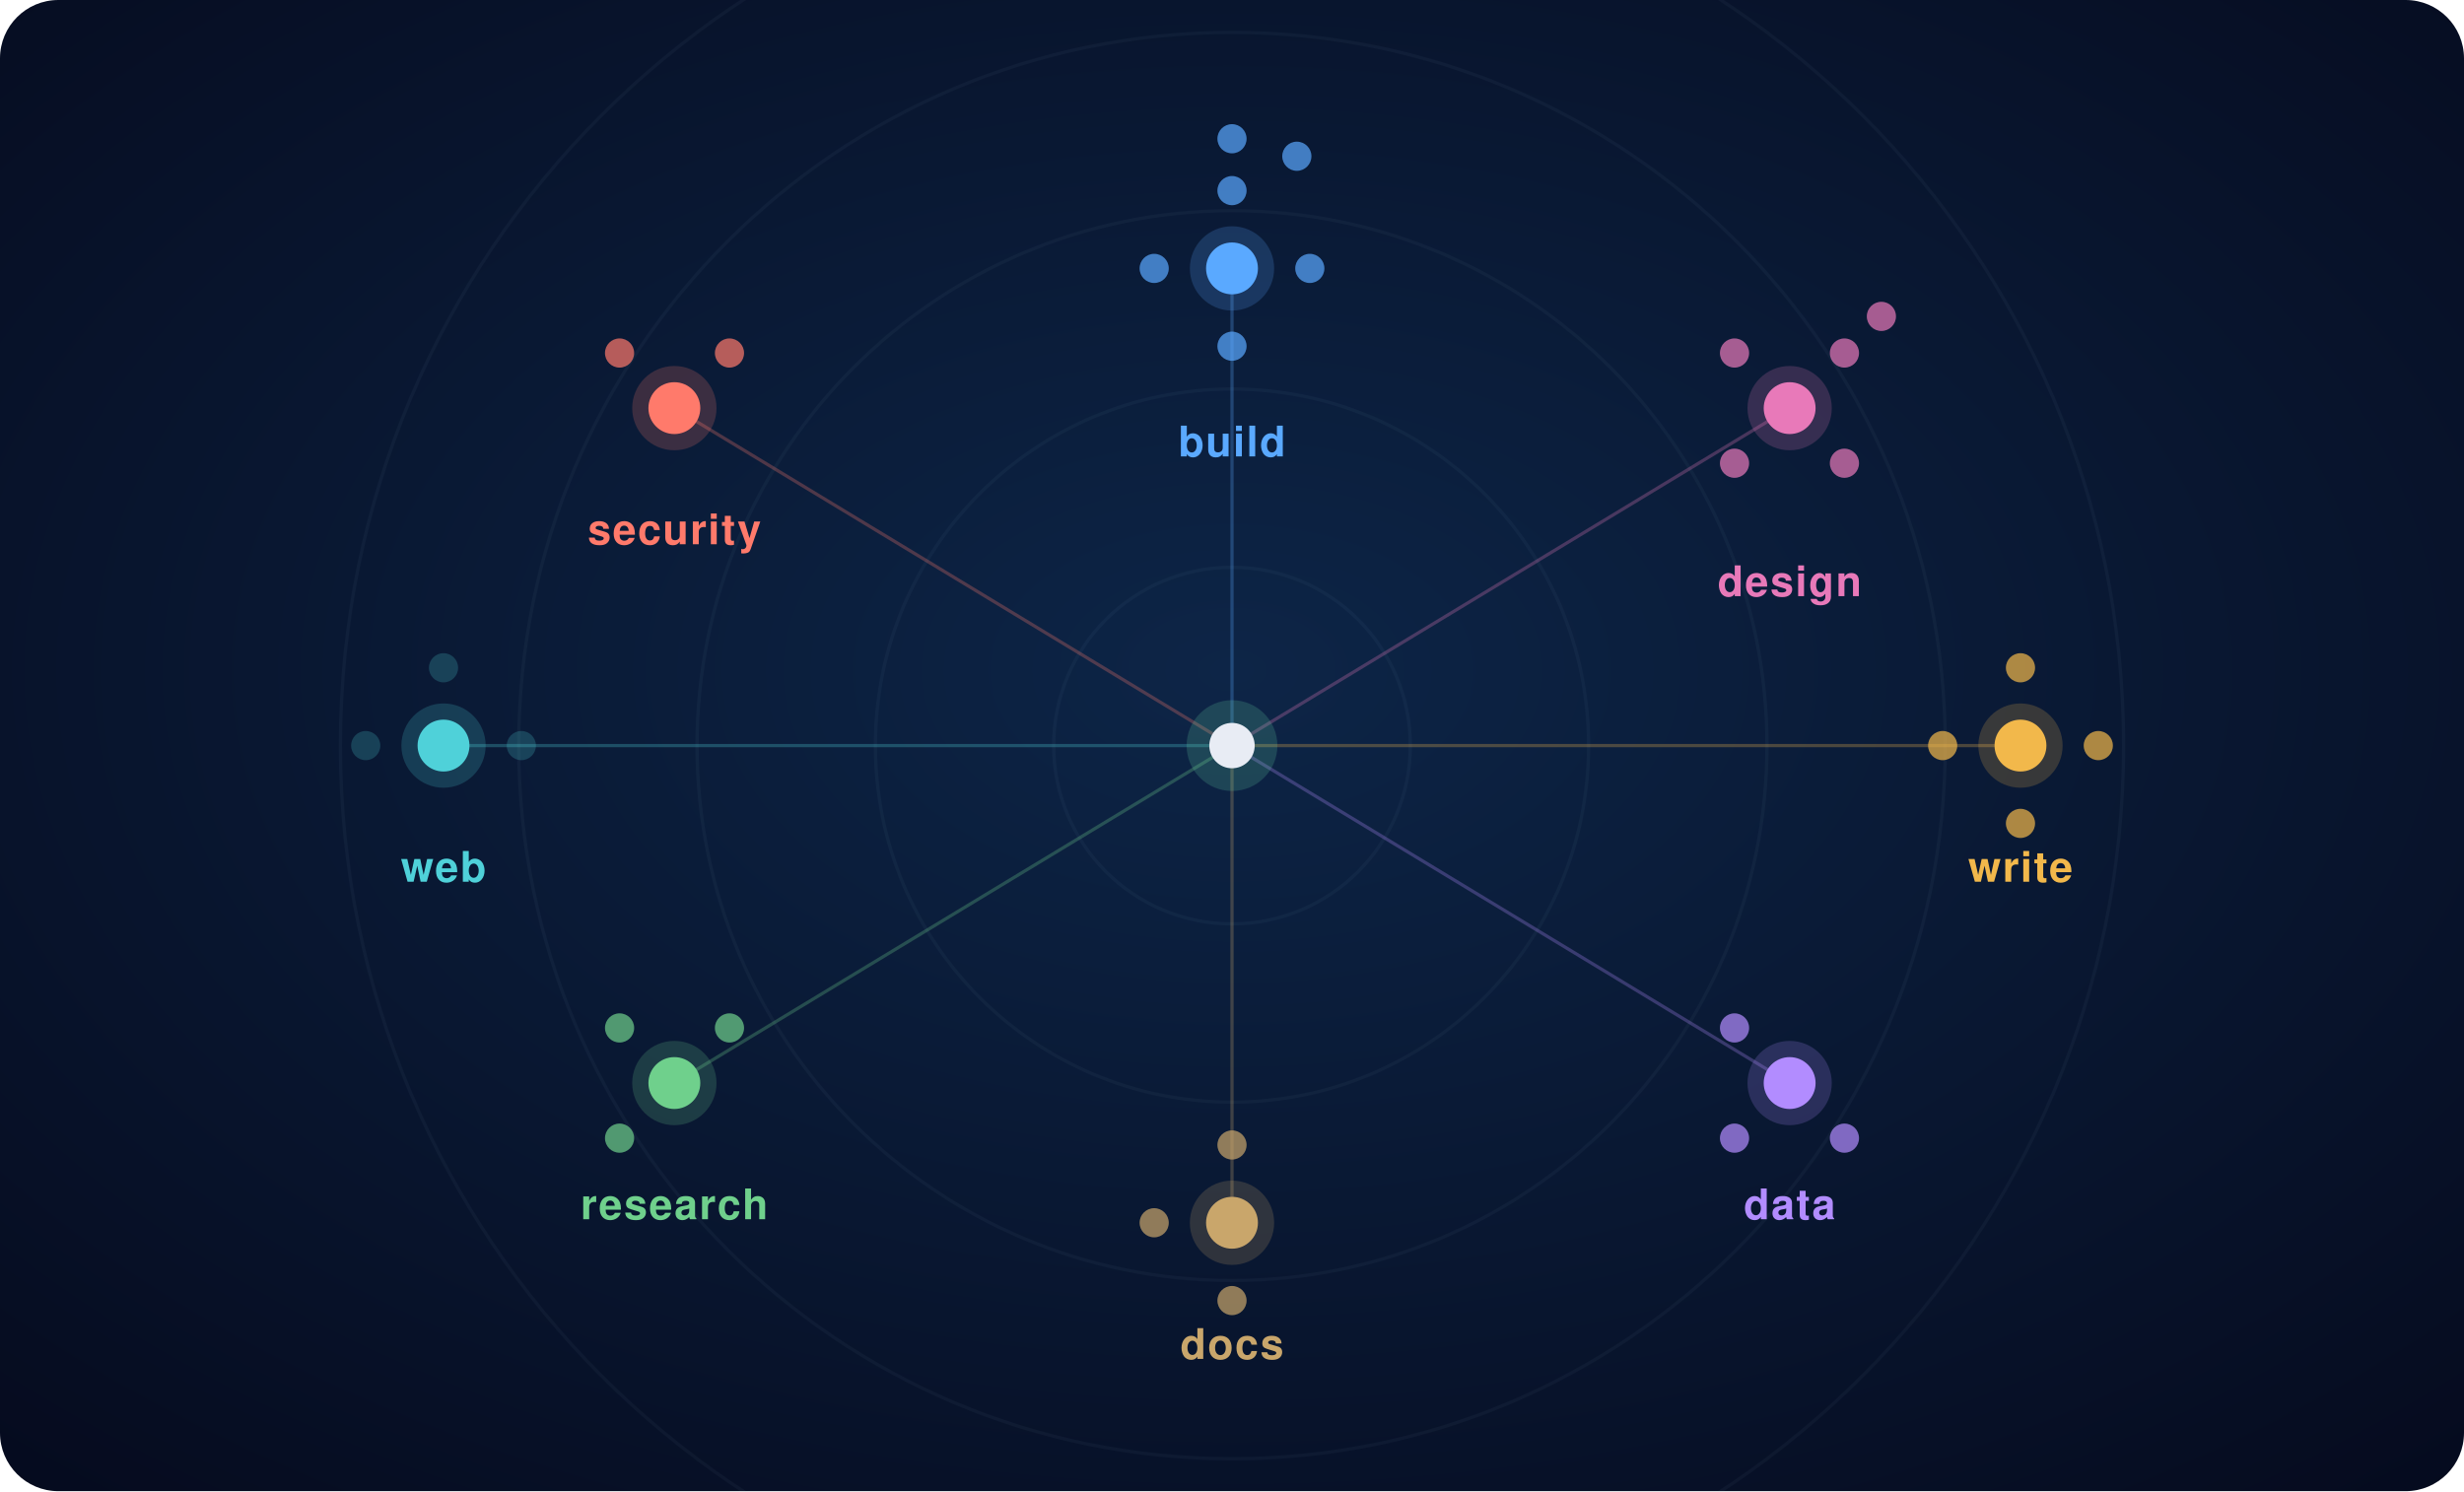
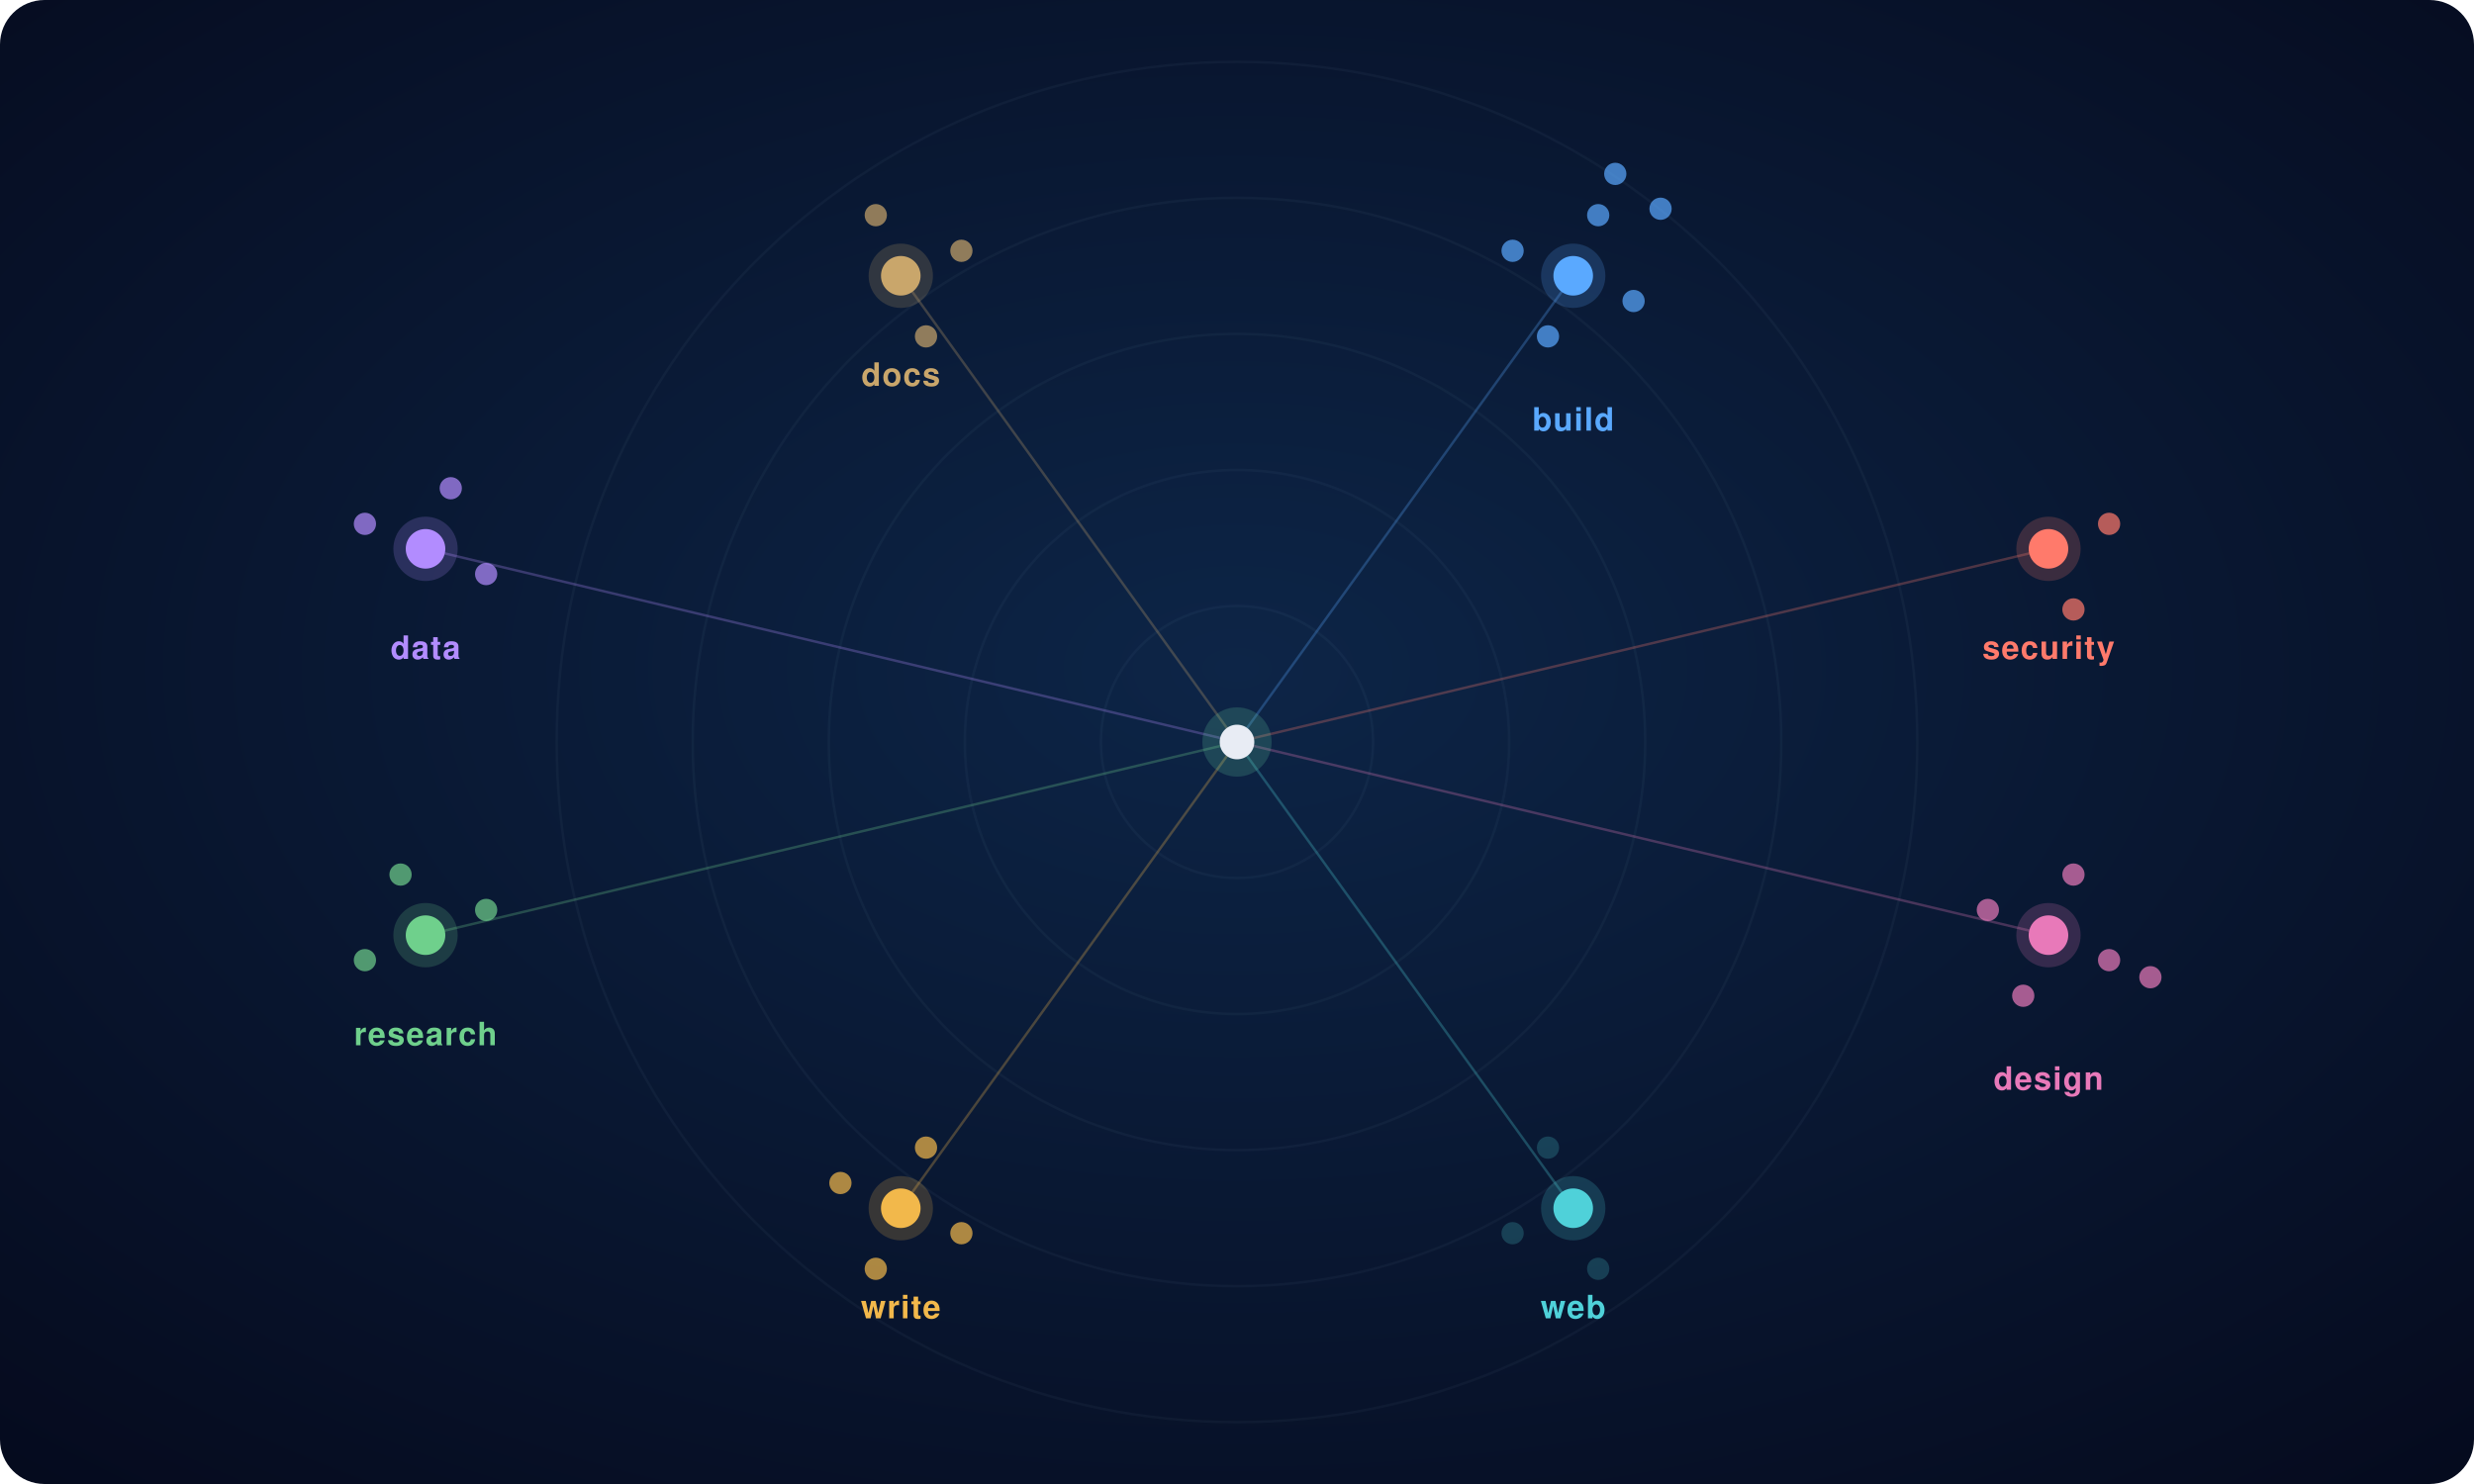
- <svg xmlns="http://www.w3.org/2000/svg" viewBox="0 0 760 460" width="760" height="460" font-family="Segoe UI,Helvetica,Arial,sans-serif">
+ <svg xmlns="http://www.w3.org/2000/svg" viewBox="0 0 1000 600" width="1000" height="600" font-family="Segoe UI,Helvetica,Arial,sans-serif">
  <defs>
    <radialGradient id="bg" cx="50%" cy="45%" r="75%">
      <stop offset="0" stop-color="#0d2547" />
      <stop offset="1" stop-color="#050a1d" />
    </radialGradient>
    <filter id="glow" x="-100%" y="-100%" width="300%" height="300%">
      <feGaussianBlur stdDeviation="4" />
    </filter>
  </defs>
-   <rect width="760" height="460" rx="18" fill="url(#bg)" />
-   <circle cx="380" cy="230" r="55" fill="none" stroke="#9fb4d6" stroke-opacity="0.05" />
-   <circle cx="380" cy="230" r="110" fill="none" stroke="#9fb4d6" stroke-opacity="0.05" />
-   <circle cx="380" cy="230" r="165" fill="none" stroke="#9fb4d6" stroke-opacity="0.05" />
-   <circle cx="380" cy="230" r="220" fill="none" stroke="#9fb4d6" stroke-opacity="0.05" />
-   <circle cx="380" cy="230" r="275" fill="none" stroke="#9fb4d6" stroke-opacity="0.05" />
-   <line x1="380.0" y1="230.0" x2="380.0" y2="82.8" stroke="#5aa9ff" stroke-opacity="0.28" />
-   <line x1="380.0" y1="230.0" x2="552.0" y2="125.9" stroke="#e879b9" stroke-opacity="0.28" />
-   <line x1="380.0" y1="230.0" x2="623.2" y2="230.0" stroke="#f2b84b" stroke-opacity="0.28" />
-   <line x1="380.0" y1="230.0" x2="552.0" y2="334.1" stroke="#b28cff" stroke-opacity="0.28" />
-   <line x1="380.0" y1="230.0" x2="380.0" y2="377.2" stroke="#c9a66b" stroke-opacity="0.28" />
-   <line x1="380.0" y1="230.0" x2="208.0" y2="334.1" stroke="#6fd08c" stroke-opacity="0.28" />
-   <line x1="380.0" y1="230.0" x2="136.8" y2="230.0" stroke="#4fd1d9" stroke-opacity="0.28" />
-   <line x1="380.0" y1="230.0" x2="208.0" y2="125.9" stroke="#ff7a6b" stroke-opacity="0.28" />
-   <circle cx="380" cy="230" r="14" fill="#6fe3b0" fill-opacity="0.18" />
-   <circle cx="380" cy="230" r="7" fill="#e8ecf4" />
-   <circle cx="380.0" cy="82.8" r="13" fill="#5aa9ff" fill-opacity="0.2" />
-   <circle cx="380.0" cy="82.8" r="8" fill="#5aa9ff" />
-   <text x="380.0" y="140.8" fill="#5aa9ff" font-size="13" font-weight="600" text-anchor="middle" letter-spacing="0.5">build</text>
-   <circle cx="380.0" cy="58.8" r="4.5" fill="#5aa9ff" opacity="0" filter="url(#glow)">
+   <rect width="1000" height="600" rx="18" fill="url(#bg)" />
+   <circle cx="500" cy="300" r="55" fill="none" stroke="#9fb4d6" stroke-opacity="0.05" />
+   <circle cx="500" cy="300" r="110" fill="none" stroke="#9fb4d6" stroke-opacity="0.05" />
+   <circle cx="500" cy="300" r="165" fill="none" stroke="#9fb4d6" stroke-opacity="0.05" />
+   <circle cx="500" cy="300" r="220" fill="none" stroke="#9fb4d6" stroke-opacity="0.05" />
+   <circle cx="500" cy="300" r="275" fill="none" stroke="#9fb4d6" stroke-opacity="0.05" />
+   <line x1="500.0" y1="300.0" x2="635.9" y2="111.5" stroke="#5aa9ff" stroke-opacity="0.28" />
+   <line x1="500.0" y1="300.0" x2="828.0" y2="221.9" stroke="#ff7a6b" stroke-opacity="0.28" />
+   <line x1="500.0" y1="300.0" x2="828.0" y2="378.1" stroke="#e879b9" stroke-opacity="0.28" />
+   <line x1="500.0" y1="300.0" x2="635.9" y2="488.5" stroke="#4fd1d9" stroke-opacity="0.28" />
+   <line x1="500.0" y1="300.0" x2="364.1" y2="488.5" stroke="#f2b84b" stroke-opacity="0.28" />
+   <line x1="500.0" y1="300.0" x2="172.0" y2="378.1" stroke="#6fd08c" stroke-opacity="0.28" />
+   <line x1="500.0" y1="300.0" x2="172.0" y2="221.9" stroke="#b28cff" stroke-opacity="0.28" />
+   <line x1="500.0" y1="300.0" x2="364.1" y2="111.5" stroke="#c9a66b" stroke-opacity="0.28" />
+   <circle cx="500" cy="300" r="14" fill="#6fe3b0" fill-opacity="0.18" />
+   <circle cx="500" cy="300" r="7" fill="#e8ecf4" />
+   <circle cx="635.9" cy="111.5" r="13" fill="#5aa9ff" fill-opacity="0.2" />
+   <circle cx="635.9" cy="111.5" r="8" fill="#5aa9ff" />
+   <text x="635.9" y="174.1" fill="#5aa9ff" font-size="13" font-weight="600" text-anchor="middle" letter-spacing="0.5">build</text>
+   <circle cx="646.0" cy="87.0" r="4.5" fill="#5aa9ff" opacity="0" filter="url(#glow)">
    <animate attributeName="opacity" values="0;0;0.95;0;0" dur="12s" repeatCount="indefinite" calcMode="linear" keyTimes="0;0.525;0.555;0.685;1" />
    <animate attributeName="r" values="4.5;4.5;16;5;4.5" dur="12s" repeatCount="indefinite" calcMode="linear" keyTimes="0;0.525;0.555;0.685;1" />
  </circle>
-   <circle cx="380.0" cy="58.8" r="4.5" fill="#5aa9ff" fill-opacity="0.7">
+   <circle cx="646.0" cy="87.0" r="4.5" fill="#5aa9ff" fill-opacity="0.7">
    <animate attributeName="fill-opacity" values="0.7;0.7;1;0.7;0.7" dur="12s" repeatCount="indefinite" calcMode="linear" keyTimes="0;0.525;0.555;0.685;1" />
    <animate attributeName="r" values="4.5;4.5;7.5;4.5;4.5" dur="12s" repeatCount="indefinite" calcMode="linear" keyTimes="0;0.525;0.555;0.685;1" />
  </circle>
-   <circle cx="404.0" cy="82.8" r="4.5" fill="#5aa9ff" opacity="0" filter="url(#glow)">
+   <circle cx="660.3" cy="121.7" r="4.5" fill="#5aa9ff" opacity="0" filter="url(#glow)">
    <animate attributeName="opacity" values="0;0;0.95;0;0" dur="12s" repeatCount="indefinite" calcMode="linear" keyTimes="0;0.000;0.030;0.160;1" />
    <animate attributeName="r" values="4.5;4.5;16;5;4.5" dur="12s" repeatCount="indefinite" calcMode="linear" keyTimes="0;0.000;0.030;0.160;1" />
  </circle>
-   <circle cx="404.0" cy="82.8" r="4.5" fill="#5aa9ff" fill-opacity="0.7">
+   <circle cx="660.3" cy="121.7" r="4.5" fill="#5aa9ff" fill-opacity="0.7">
    <animate attributeName="fill-opacity" values="0.7;0.7;1;0.7;0.7" dur="12s" repeatCount="indefinite" calcMode="linear" keyTimes="0;0.000;0.030;0.160;1" />
    <animate attributeName="r" values="4.5;4.5;7.5;4.5;4.5" dur="12s" repeatCount="indefinite" calcMode="linear" keyTimes="0;0.000;0.030;0.160;1" />
  </circle>
-   <circle cx="380.0" cy="106.8" r="4.5" fill="#5aa9ff" fill-opacity="0.7" />
-   <circle cx="356.0" cy="82.8" r="4.5" fill="#5aa9ff" fill-opacity="0.7" />
-   <circle cx="380.0" cy="42.8" r="4.5" fill="#5aa9ff" fill-opacity="0.7" />
-   <circle cx="400.0" cy="48.2" r="4.5" fill="#5aa9ff" fill-opacity="0.7" />
-   <circle cx="552.0" cy="125.9" r="13" fill="#e879b9" fill-opacity="0.2" />
-   <circle cx="552.0" cy="125.9" r="8" fill="#e879b9" />
-   <text x="552.0" y="183.9" fill="#e879b9" font-size="13" font-weight="600" text-anchor="middle" letter-spacing="0.5">design</text>
-   <circle cx="568.9" cy="108.9" r="4.5" fill="#e879b9" opacity="0" filter="url(#glow)">
+   <circle cx="625.7" cy="136.0" r="4.5" fill="#5aa9ff" fill-opacity="0.7" />
+   <circle cx="611.4" cy="101.4" r="4.5" fill="#5aa9ff" fill-opacity="0.7" />
+   <circle cx="652.9" cy="70.3" r="4.5" fill="#5aa9ff" fill-opacity="0.7" />
+   <circle cx="671.2" cy="84.4" r="4.5" fill="#5aa9ff" fill-opacity="0.7" />
+   <circle cx="828.0" cy="221.9" r="13" fill="#ff7a6b" fill-opacity="0.2" />
+   <circle cx="828.0" cy="221.9" r="8" fill="#ff7a6b" />
+   <text x="828.0" y="266.4" fill="#ff7a6b" font-size="13" font-weight="600" text-anchor="middle" letter-spacing="0.5">security</text>
+   <circle cx="852.5" cy="211.8" r="4.5" fill="#ff7a6b" opacity="0" filter="url(#glow)">
+     <animate attributeName="opacity" values="0;0;0.95;0;0" dur="12s" repeatCount="indefinite" calcMode="linear" keyTimes="0;0.630;0.660;0.790;1" />
+     <animate attributeName="r" values="4.5;4.5;16;5;4.5" dur="12s" repeatCount="indefinite" calcMode="linear" keyTimes="0;0.630;0.660;0.790;1" />
+   </circle>
+   <circle cx="852.5" cy="211.8" r="4.5" fill="#ff7a6b" fill-opacity="0.7">
+     <animate attributeName="fill-opacity" values="0.7;0.7;1;0.7;0.7" dur="12s" repeatCount="indefinite" calcMode="linear" keyTimes="0;0.630;0.660;0.790;1" />
+     <animate attributeName="r" values="4.5;4.5;7.5;4.5;4.5" dur="12s" repeatCount="indefinite" calcMode="linear" keyTimes="0;0.630;0.660;0.790;1" />
+   </circle>
+   <circle cx="838.1" cy="246.4" r="4.5" fill="#ff7a6b" fill-opacity="0.7" />
+   <circle cx="828.0" cy="378.1" r="13" fill="#e879b9" fill-opacity="0.2" />
+   <circle cx="828.0" cy="378.1" r="8" fill="#e879b9" />
+   <text x="828.0" y="440.6" fill="#e879b9" font-size="13" font-weight="600" text-anchor="middle" letter-spacing="0.5">design</text>
+   <circle cx="852.5" cy="388.2" r="4.5" fill="#e879b9" opacity="0" filter="url(#glow)">
    <animate attributeName="opacity" values="0;0;0.95;0;0" dur="12s" repeatCount="indefinite" calcMode="linear" keyTimes="0;0.210;0.240;0.370;1" />
    <animate attributeName="r" values="4.5;4.5;16;5;4.5" dur="12s" repeatCount="indefinite" calcMode="linear" keyTimes="0;0.210;0.240;0.370;1" />
  </circle>
-   <circle cx="568.9" cy="108.9" r="4.5" fill="#e879b9" fill-opacity="0.7">
+   <circle cx="852.5" cy="388.2" r="4.5" fill="#e879b9" fill-opacity="0.7">
    <animate attributeName="fill-opacity" values="0.7;0.7;1;0.7;0.7" dur="12s" repeatCount="indefinite" calcMode="linear" keyTimes="0;0.210;0.240;0.370;1" />
    <animate attributeName="r" values="4.5;4.5;7.5;4.5;4.5" dur="12s" repeatCount="indefinite" calcMode="linear" keyTimes="0;0.210;0.240;0.370;1" />
  </circle>
-   <circle cx="568.9" cy="142.9" r="4.5" fill="#e879b9" fill-opacity="0.7" />
-   <circle cx="535.0" cy="142.9" r="4.5" fill="#e879b9" fill-opacity="0.7" />
-   <circle cx="535.0" cy="108.9" r="4.5" fill="#e879b9" fill-opacity="0.7" />
-   <circle cx="580.3" cy="97.6" r="4.5" fill="#e879b9" fill-opacity="0.7" />
-   <circle cx="623.2" cy="230.0" r="13" fill="#f2b84b" fill-opacity="0.2" />
-   <circle cx="623.2" cy="230.0" r="8" fill="#f2b84b" />
-   <text x="623.2" y="272.0" fill="#f2b84b" font-size="13" font-weight="600" text-anchor="middle" letter-spacing="0.5">write</text>
-   <circle cx="647.2" cy="230.0" r="4.5" fill="#f2b84b" opacity="0" filter="url(#glow)">
+   <circle cx="817.8" cy="402.6" r="4.5" fill="#e879b9" fill-opacity="0.7" />
+   <circle cx="803.5" cy="367.9" r="4.5" fill="#e879b9" fill-opacity="0.7" />
+   <circle cx="838.1" cy="353.6" r="4.5" fill="#e879b9" fill-opacity="0.7" />
+   <circle cx="869.2" cy="395.1" r="4.5" fill="#e879b9" fill-opacity="0.7" />
+   <circle cx="635.9" cy="488.5" r="13" fill="#4fd1d9" fill-opacity="0.2" />
+   <circle cx="635.9" cy="488.5" r="8" fill="#4fd1d9" />
+   <text x="635.9" y="533.0" fill="#4fd1d9" font-size="13" font-weight="600" text-anchor="middle" letter-spacing="0.5">web</text>
+   <circle cx="646.0" cy="513.0" r="4.5" fill="#4fd1d9" fill-opacity="0.22" />
+   <circle cx="611.4" cy="498.6" r="4.5" fill="#4fd1d9" fill-opacity="0.22" />
+   <circle cx="625.7" cy="464.0" r="4.5" fill="#4fd1d9" fill-opacity="0.22" />
+   <circle cx="364.1" cy="488.5" r="13" fill="#f2b84b" fill-opacity="0.2" />
+   <circle cx="364.1" cy="488.5" r="8" fill="#f2b84b" />
+   <text x="364.1" y="533.0" fill="#f2b84b" font-size="13" font-weight="600" text-anchor="middle" letter-spacing="0.5">write</text>
+   <circle cx="354.0" cy="513.0" r="4.5" fill="#f2b84b" opacity="0" filter="url(#glow)">
    <animate attributeName="opacity" values="0;0;0.95;0;0" dur="12s" repeatCount="indefinite" calcMode="linear" keyTimes="0;0.420;0.450;0.580;1" />
    <animate attributeName="r" values="4.5;4.5;16;5;4.5" dur="12s" repeatCount="indefinite" calcMode="linear" keyTimes="0;0.420;0.450;0.580;1" />
  </circle>
-   <circle cx="647.2" cy="230.0" r="4.5" fill="#f2b84b" fill-opacity="0.7">
+   <circle cx="354.0" cy="513.0" r="4.5" fill="#f2b84b" fill-opacity="0.7">
    <animate attributeName="fill-opacity" values="0.7;0.7;1;0.7;0.7" dur="12s" repeatCount="indefinite" calcMode="linear" keyTimes="0;0.420;0.450;0.580;1" />
    <animate attributeName="r" values="4.5;4.5;7.5;4.5;4.5" dur="12s" repeatCount="indefinite" calcMode="linear" keyTimes="0;0.420;0.450;0.580;1" />
  </circle>
-   <circle cx="623.2" cy="254.0" r="4.5" fill="#f2b84b" fill-opacity="0.7" />
-   <circle cx="599.2" cy="230.0" r="4.5" fill="#f2b84b" fill-opacity="0.7" />
-   <circle cx="623.2" cy="206.0" r="4.5" fill="#f2b84b" fill-opacity="0.7" />
-   <circle cx="552.0" cy="334.1" r="13" fill="#b28cff" fill-opacity="0.2" />
-   <circle cx="552.0" cy="334.1" r="8" fill="#b28cff" />
-   <text x="552.0" y="376.1" fill="#b28cff" font-size="13" font-weight="600" text-anchor="middle" letter-spacing="0.5">data</text>
-   <circle cx="568.9" cy="351.1" r="4.5" fill="#b28cff" opacity="0" filter="url(#glow)">
+   <circle cx="339.7" cy="478.3" r="4.5" fill="#f2b84b" fill-opacity="0.7" />
+   <circle cx="374.3" cy="464.0" r="4.5" fill="#f2b84b" fill-opacity="0.7" />
+   <circle cx="388.6" cy="498.6" r="4.5" fill="#f2b84b" fill-opacity="0.7" />
+   <circle cx="172.0" cy="378.1" r="13" fill="#6fd08c" fill-opacity="0.2" />
+   <circle cx="172.0" cy="378.1" r="8" fill="#6fd08c" />
+   <text x="172.0" y="422.6" fill="#6fd08c" font-size="13" font-weight="600" text-anchor="middle" letter-spacing="0.5">research</text>
+   <circle cx="147.5" cy="388.2" r="4.5" fill="#6fd08c" fill-opacity="0.7" />
+   <circle cx="161.9" cy="353.6" r="4.5" fill="#6fd08c" opacity="0" filter="url(#glow)">
+     <animate attributeName="opacity" values="0;0;0.95;0;0" dur="12s" repeatCount="indefinite" calcMode="linear" keyTimes="0;0.105;0.135;0.265;1" />
+     <animate attributeName="r" values="4.5;4.5;16;5;4.5" dur="12s" repeatCount="indefinite" calcMode="linear" keyTimes="0;0.105;0.135;0.265;1" />
+   </circle>
+   <circle cx="161.9" cy="353.6" r="4.5" fill="#6fd08c" fill-opacity="0.7">
+     <animate attributeName="fill-opacity" values="0.7;0.7;1;0.7;0.7" dur="12s" repeatCount="indefinite" calcMode="linear" keyTimes="0;0.105;0.135;0.265;1" />
+     <animate attributeName="r" values="4.5;4.5;7.5;4.5;4.5" dur="12s" repeatCount="indefinite" calcMode="linear" keyTimes="0;0.105;0.135;0.265;1" />
+   </circle>
+   <circle cx="196.5" cy="367.9" r="4.5" fill="#6fd08c" fill-opacity="0.7" />
+   <circle cx="172.0" cy="221.9" r="13" fill="#b28cff" fill-opacity="0.2" />
+   <circle cx="172.0" cy="221.9" r="8" fill="#b28cff" />
+   <text x="172.0" y="266.4" fill="#b28cff" font-size="13" font-weight="600" text-anchor="middle" letter-spacing="0.5">data</text>
+   <circle cx="147.5" cy="211.8" r="4.5" fill="#b28cff" opacity="0" filter="url(#glow)">
    <animate attributeName="opacity" values="0;0;0.95;0;0" dur="12s" repeatCount="indefinite" calcMode="linear" keyTimes="0;0.315;0.345;0.475;1" />
    <animate attributeName="r" values="4.5;4.5;16;5;4.5" dur="12s" repeatCount="indefinite" calcMode="linear" keyTimes="0;0.315;0.345;0.475;1" />
  </circle>
-   <circle cx="568.9" cy="351.1" r="4.5" fill="#b28cff" fill-opacity="0.7">
+   <circle cx="147.5" cy="211.8" r="4.5" fill="#b28cff" fill-opacity="0.7">
    <animate attributeName="fill-opacity" values="0.7;0.7;1;0.7;0.7" dur="12s" repeatCount="indefinite" calcMode="linear" keyTimes="0;0.315;0.345;0.475;1" />
    <animate attributeName="r" values="4.5;4.5;7.5;4.5;4.5" dur="12s" repeatCount="indefinite" calcMode="linear" keyTimes="0;0.315;0.345;0.475;1" />
  </circle>
-   <circle cx="535.0" cy="351.1" r="4.5" fill="#b28cff" fill-opacity="0.7" />
-   <circle cx="535.0" cy="317.1" r="4.5" fill="#b28cff" fill-opacity="0.7" />
-   <circle cx="380.0" cy="377.2" r="13" fill="#c9a66b" fill-opacity="0.2" />
-   <circle cx="380.0" cy="377.2" r="8" fill="#c9a66b" />
-   <text x="380.0" y="419.2" fill="#c9a66b" font-size="13" font-weight="600" text-anchor="middle" letter-spacing="0.5">docs</text>
-   <circle cx="380.0" cy="401.2" r="4.5" fill="#c9a66b" opacity="0" filter="url(#glow)">
+   <circle cx="182.2" cy="197.4" r="4.5" fill="#b28cff" fill-opacity="0.7" />
+   <circle cx="196.5" cy="232.1" r="4.5" fill="#b28cff" fill-opacity="0.7" />
+   <circle cx="364.1" cy="111.5" r="13" fill="#c9a66b" fill-opacity="0.2" />
+   <circle cx="364.1" cy="111.5" r="8" fill="#c9a66b" />
+   <text x="364.1" y="156.0" fill="#c9a66b" font-size="13" font-weight="600" text-anchor="middle" letter-spacing="0.5">docs</text>
+   <circle cx="354.0" cy="87.0" r="4.5" fill="#c9a66b" opacity="0" filter="url(#glow)">
    <animate attributeName="opacity" values="0;0;0.95;0;0" dur="12s" repeatCount="indefinite" calcMode="linear" keyTimes="0;0.735;0.765;0.895;1" />
    <animate attributeName="r" values="4.5;4.5;16;5;4.5" dur="12s" repeatCount="indefinite" calcMode="linear" keyTimes="0;0.735;0.765;0.895;1" />
  </circle>
-   <circle cx="380.0" cy="401.2" r="4.5" fill="#c9a66b" fill-opacity="0.7">
+   <circle cx="354.0" cy="87.0" r="4.5" fill="#c9a66b" fill-opacity="0.7">
    <animate attributeName="fill-opacity" values="0.7;0.7;1;0.7;0.7" dur="12s" repeatCount="indefinite" calcMode="linear" keyTimes="0;0.735;0.765;0.895;1" />
    <animate attributeName="r" values="4.5;4.5;7.5;4.5;4.5" dur="12s" repeatCount="indefinite" calcMode="linear" keyTimes="0;0.735;0.765;0.895;1" />
  </circle>
-   <circle cx="356.0" cy="377.2" r="4.5" fill="#c9a66b" fill-opacity="0.7" />
-   <circle cx="380.0" cy="353.2" r="4.5" fill="#c9a66b" fill-opacity="0.7" />
-   <circle cx="208.0" cy="334.1" r="13" fill="#6fd08c" fill-opacity="0.2" />
-   <circle cx="208.0" cy="334.1" r="8" fill="#6fd08c" />
-   <text x="208.0" y="376.1" fill="#6fd08c" font-size="13" font-weight="600" text-anchor="middle" letter-spacing="0.5">research</text>
-   <circle cx="191.1" cy="351.1" r="4.5" fill="#6fd08c" fill-opacity="0.7" />
-   <circle cx="191.1" cy="317.1" r="4.5" fill="#6fd08c" opacity="0" filter="url(#glow)">
-     <animate attributeName="opacity" values="0;0;0.95;0;0" dur="12s" repeatCount="indefinite" calcMode="linear" keyTimes="0;0.105;0.135;0.265;1" />
-     <animate attributeName="r" values="4.5;4.5;16;5;4.5" dur="12s" repeatCount="indefinite" calcMode="linear" keyTimes="0;0.105;0.135;0.265;1" />
-   </circle>
-   <circle cx="191.1" cy="317.1" r="4.5" fill="#6fd08c" fill-opacity="0.7">
-     <animate attributeName="fill-opacity" values="0.7;0.7;1;0.7;0.7" dur="12s" repeatCount="indefinite" calcMode="linear" keyTimes="0;0.105;0.135;0.265;1" />
-     <animate attributeName="r" values="4.5;4.5;7.5;4.5;4.5" dur="12s" repeatCount="indefinite" calcMode="linear" keyTimes="0;0.105;0.135;0.265;1" />
-   </circle>
-   <circle cx="225.0" cy="317.1" r="4.5" fill="#6fd08c" fill-opacity="0.7" />
-   <circle cx="136.8" cy="230.0" r="13" fill="#4fd1d9" fill-opacity="0.2" />
-   <circle cx="136.8" cy="230.0" r="8" fill="#4fd1d9" />
-   <text x="136.8" y="272.0" fill="#4fd1d9" font-size="13" font-weight="600" text-anchor="middle" letter-spacing="0.5">web</text>
-   <circle cx="112.8" cy="230.0" r="4.5" fill="#4fd1d9" fill-opacity="0.22" />
-   <circle cx="136.8" cy="206.0" r="4.5" fill="#4fd1d9" fill-opacity="0.22" />
-   <circle cx="160.8" cy="230.0" r="4.5" fill="#4fd1d9" fill-opacity="0.22" />
-   <circle cx="208.0" cy="125.9" r="13" fill="#ff7a6b" fill-opacity="0.2" />
-   <circle cx="208.0" cy="125.9" r="8" fill="#ff7a6b" />
-   <text x="208.0" y="167.9" fill="#ff7a6b" font-size="13" font-weight="600" text-anchor="middle" letter-spacing="0.5">security</text>
-   <circle cx="191.1" cy="108.9" r="4.5" fill="#ff7a6b" opacity="0" filter="url(#glow)">
-     <animate attributeName="opacity" values="0;0;0.95;0;0" dur="12s" repeatCount="indefinite" calcMode="linear" keyTimes="0;0.630;0.660;0.790;1" />
-     <animate attributeName="r" values="4.5;4.5;16;5;4.5" dur="12s" repeatCount="indefinite" calcMode="linear" keyTimes="0;0.630;0.660;0.790;1" />
-   </circle>
-   <circle cx="191.1" cy="108.9" r="4.5" fill="#ff7a6b" fill-opacity="0.7">
-     <animate attributeName="fill-opacity" values="0.7;0.7;1;0.7;0.7" dur="12s" repeatCount="indefinite" calcMode="linear" keyTimes="0;0.630;0.660;0.790;1" />
-     <animate attributeName="r" values="4.5;4.5;7.5;4.5;4.5" dur="12s" repeatCount="indefinite" calcMode="linear" keyTimes="0;0.630;0.660;0.790;1" />
-   </circle>
-   <circle cx="225.0" cy="108.9" r="4.5" fill="#ff7a6b" fill-opacity="0.7" />
+   <circle cx="388.6" cy="101.4" r="4.5" fill="#c9a66b" fill-opacity="0.7" />
+   <circle cx="374.3" cy="136.0" r="4.5" fill="#c9a66b" fill-opacity="0.7" />
</svg>
